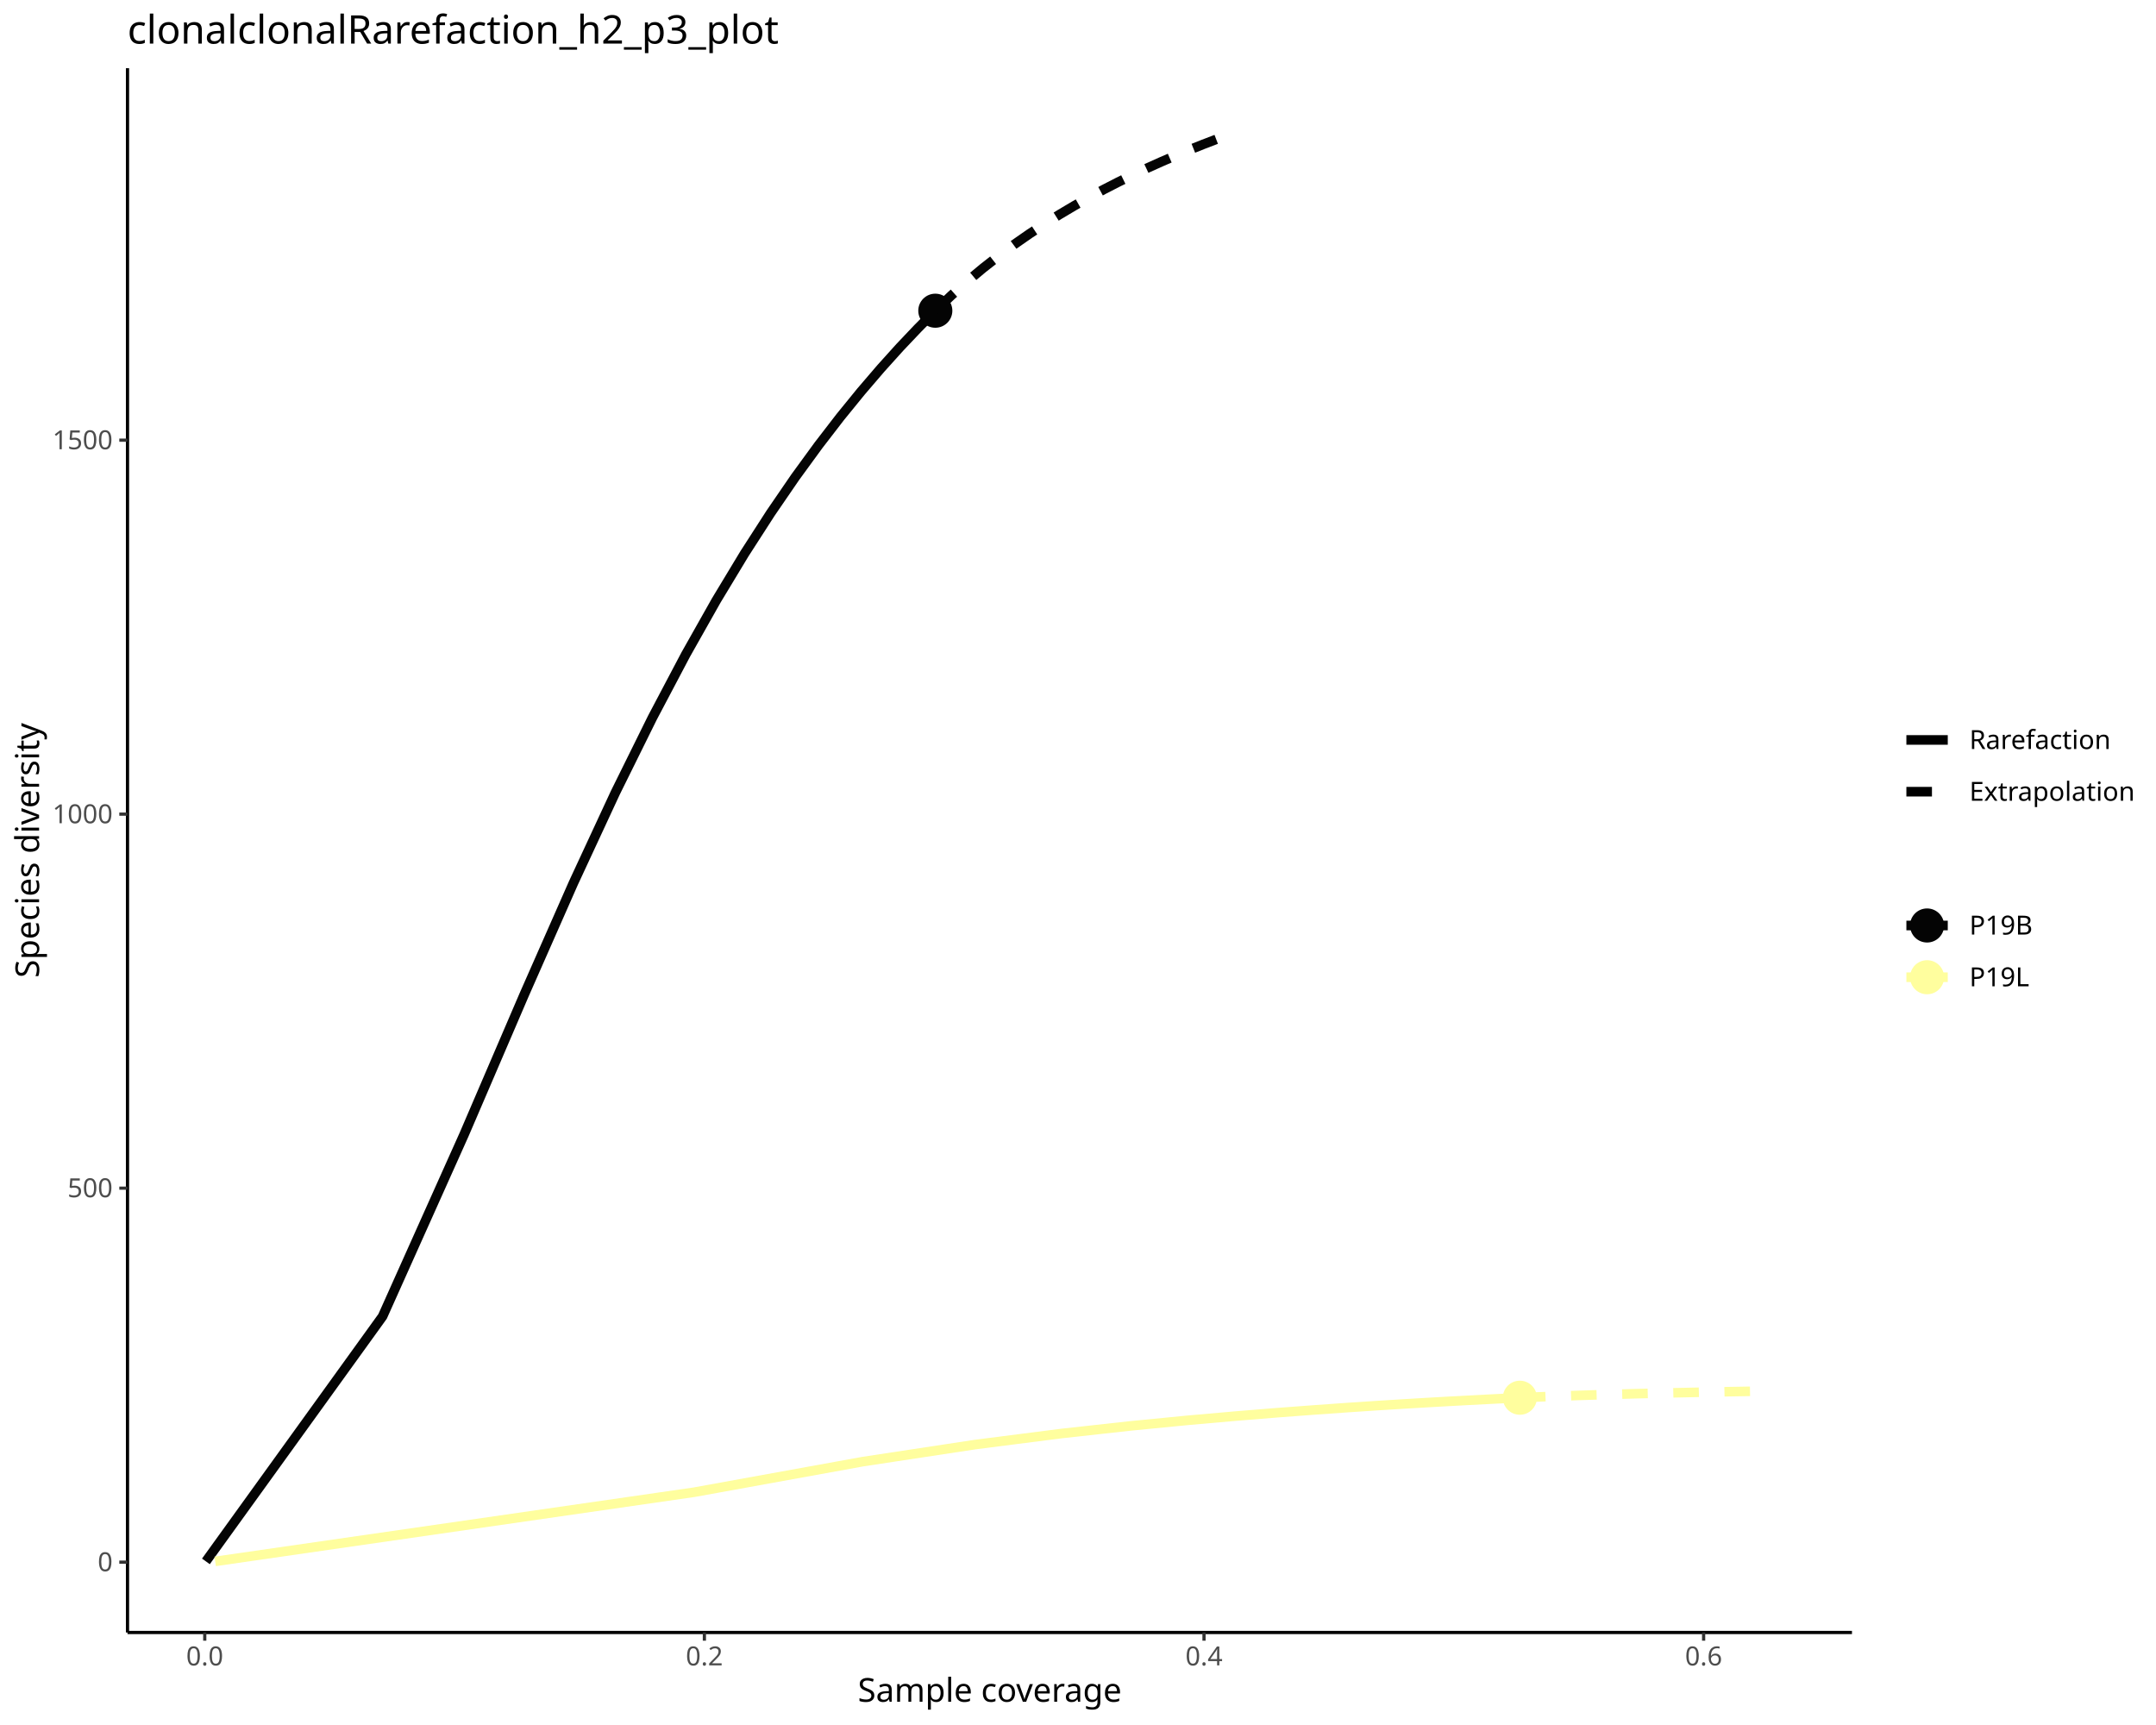
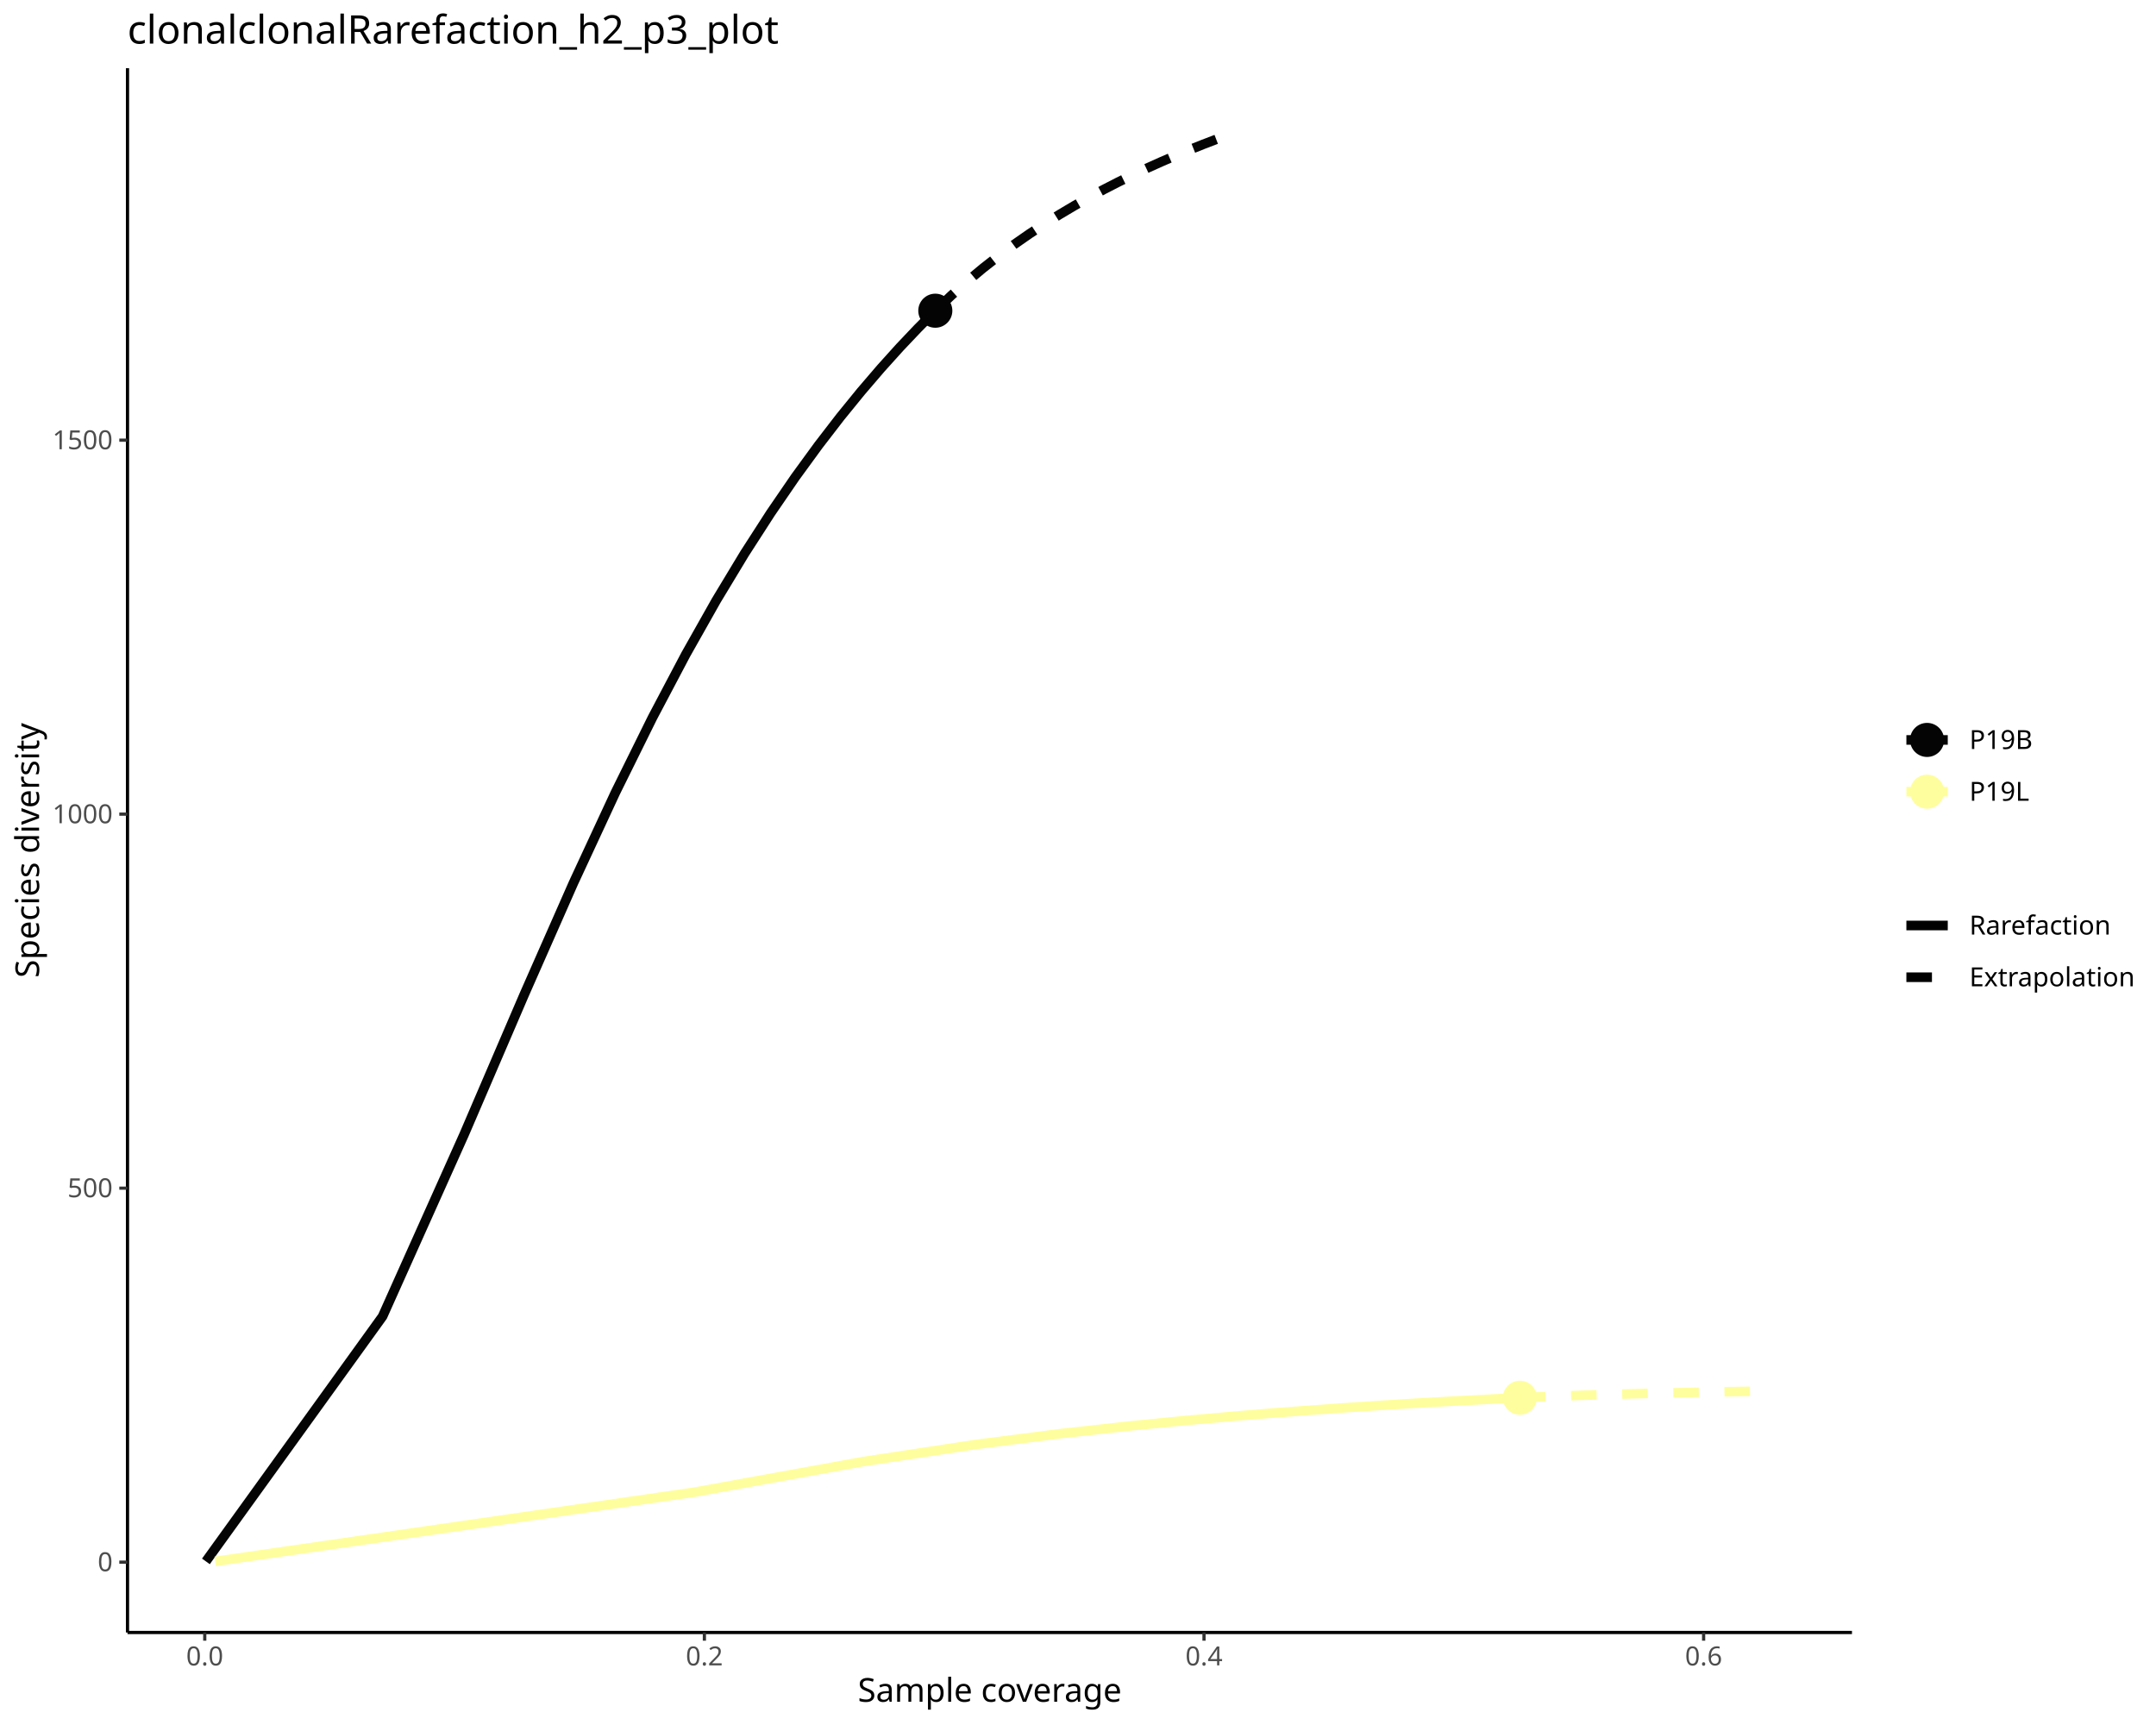
<svg xmlns="http://www.w3.org/2000/svg" class="svglite" data-engine-version="2.0" width="720.00pt" height="576.00pt" viewBox="0 0 720.00 576.00">
  <defs>
    <style type="text/css">
    .svglite line, .svglite polyline, .svglite polygon, .svglite path, .svglite rect, .svglite circle {
      fill: none;
      stroke: #000000;
      stroke-linecap: round;
      stroke-linejoin: round;
      stroke-miterlimit: 10.00;
    }
  </style>
  </defs>
  <rect width="100%" height="100%" style="stroke: none; fill: #FFFFFF;" />
  <defs>
    <clipPath id="cpMC4wMHw3MjAuMDB8MC4wMHw1NzYuMDA=">
      <rect x="0.00" y="0.00" width="720.00" height="576.00" />
    </clipPath>
  </defs>
  <g clip-path="url(#cpMC4wMHw3MjAuMDB8MC4wMHw1NzYuMDA=)">
    <rect x="0.00" y="0.00" width="720.00" height="576.00" style="stroke-width: 1.07; stroke: #FFFFFF; fill: #FFFFFF;" />
  </g>
  <defs>
    <clipPath id="cpNDIuNTh8NjE4LjQ3fDIyLjc4fDU0NS4xMQ==">
      <rect x="42.58" y="22.78" width="575.89" height="522.33" />
    </clipPath>
  </defs>
  <g clip-path="url(#cpNDIuNTh8NjE4LjQ3fDIyLjc4fDU0NS4xMQ==)">
    <rect x="42.58" y="22.78" width="575.89" height="522.33" style="stroke-width: 1.07; stroke: none; fill: #FFFFFF;" />
    <circle cx="312.35" cy="103.75" r="5.69" style="stroke-width: 0.71; stroke: none; fill: #040404;" />
    <circle cx="507.56" cy="466.72" r="5.69" style="stroke-width: 0.71; stroke: none; fill: #FFFE9E;" />
-     <polyline points="68.76,521.37 127.77,439.55 155.01,378.77 175.08,332.07 191.48,294.88 205.49,264.70 217.89,239.62 229.02,218.53 239.21,200.47 248.63,184.87 257.38,171.29 265.60,159.30 273.33,148.70 280.65,139.20 287.58,130.69 294.19,122.98 300.49,115.99 306.54,109.61 312.33,103.77 312.35,103.75 " style="stroke-width: 3.20; stroke: #040404; stroke-linecap: butt;" />
+     <polyline points="68.76,521.37 127.77,439.55 155.01,378.77 175.08,332.07 191.48,294.88 205.49,264.70 217.89,239.62 229.02,218.53 239.21,200.47 248.63,184.87 257.38,171.29 265.60,159.30 273.33,148.70 280.65,139.20 287.58,130.69 294.19,122.98 300.49,115.99 306.54,109.61 312.33,103.78 312.35,103.75 " style="stroke-width: 3.20; stroke: #040404; stroke-linecap: butt;" />
    <polyline points="71.87,521.37 231.82,498.27 288.12,488.06 325.65,482.36 354.41,478.68 377.40,476.14 396.64,474.26 412.85,472.83 426.92,471.69 439.14,470.78 449.99,470.01 459.61,469.37 468.32,468.83 476.18,468.36 483.42,467.95 490.06,467.59 496.28,467.27 502.05,466.98 507.52,466.72 507.56,466.72 " style="stroke-width: 3.20; stroke: #FFFE9E; stroke-linecap: butt;" />
    <polyline points="312.36,103.74 317.71,98.65 323.01,93.94 328.26,89.56 333.48,85.47 338.63,81.67 343.74,78.11 348.82,74.77 353.83,71.63 358.80,68.68 363.74,65.89 368.63,63.26 373.46,60.78 378.27,58.42 383.02,56.18 387.73,54.06 392.40,52.04 397.02,50.11 401.60,48.28 406.16,46.53 " style="stroke-width: 3.20; stroke: #040404; stroke-dasharray: 8.54,8.54; stroke-linecap: butt;" />
    <polyline points="507.59,466.72 512.56,466.50 517.50,466.30 522.34,466.12 527.16,465.95 531.88,465.80 536.57,465.65 541.18,465.52 545.75,465.39 550.24,465.28 554.71,465.17 559.08,465.07 563.43,464.98 567.70,464.89 571.94,464.80 576.10,464.72 580.23,464.65 584.29,464.58 588.32,464.51 592.30,464.44 " style="stroke-width: 3.20; stroke: #FFFE9E; stroke-dasharray: 8.54,8.54; stroke-linecap: butt;" />
  </g>
  <g clip-path="url(#cpMC4wMHw3MjAuMDB8MC4wMHw1NzYuMDA=)">
    <polyline points="42.58,545.11 42.58,22.78 " style="stroke-width: 1.07; stroke-linecap: butt;" />
    <text x="37.65" y="524.65" text-anchor="end" style="font-size: 8.80px; fill: #4D4D4D; font-family: sans;" textLength="4.89px" lengthAdjust="spacingAndGlyphs">0</text>
    <text x="37.65" y="399.77" text-anchor="end" style="font-size: 8.80px; fill: #4D4D4D; font-family: sans;" textLength="14.68px" lengthAdjust="spacingAndGlyphs">500</text>
    <text x="37.65" y="274.89" text-anchor="end" style="font-size: 8.80px; fill: #4D4D4D; font-family: sans;" textLength="19.58px" lengthAdjust="spacingAndGlyphs">1000</text>
    <text x="37.65" y="150.01" text-anchor="end" style="font-size: 8.80px; fill: #4D4D4D; font-family: sans;" textLength="19.58px" lengthAdjust="spacingAndGlyphs">1500</text>
    <polyline points="39.84,521.62 42.58,521.62 " style="stroke-width: 1.07; stroke: #333333; stroke-linecap: butt;" />
    <polyline points="39.84,396.74 42.58,396.74 " style="stroke-width: 1.07; stroke: #333333; stroke-linecap: butt;" />
    <polyline points="39.84,271.86 42.58,271.86 " style="stroke-width: 1.07; stroke: #333333; stroke-linecap: butt;" />
    <polyline points="39.84,146.98 42.58,146.98 " style="stroke-width: 1.07; stroke: #333333; stroke-linecap: butt;" />
    <polyline points="42.58,545.11 618.47,545.11 " style="stroke-width: 1.07; stroke-linecap: butt;" />
    <polyline points="68.38,547.85 68.38,545.11 " style="stroke-width: 1.07; stroke: #333333; stroke-linecap: butt;" />
    <polyline points="235.23,547.85 235.23,545.11 " style="stroke-width: 1.07; stroke: #333333; stroke-linecap: butt;" />
    <polyline points="402.08,547.85 402.08,545.11 " style="stroke-width: 1.07; stroke: #333333; stroke-linecap: butt;" />
    <polyline points="568.93,547.85 568.93,545.11 " style="stroke-width: 1.07; stroke: #333333; stroke-linecap: butt;" />
    <text x="68.38" y="556.10" text-anchor="middle" style="font-size: 8.80px; fill: #4D4D4D; font-family: sans;" textLength="12.23px" lengthAdjust="spacingAndGlyphs">0.0</text>
    <text x="235.23" y="556.10" text-anchor="middle" style="font-size: 8.80px; fill: #4D4D4D; font-family: sans;" textLength="12.23px" lengthAdjust="spacingAndGlyphs">0.2</text>
    <text x="402.08" y="556.10" text-anchor="middle" style="font-size: 8.80px; fill: #4D4D4D; font-family: sans;" textLength="12.23px" lengthAdjust="spacingAndGlyphs">0.4</text>
    <text x="568.93" y="556.10" text-anchor="middle" style="font-size: 8.80px; fill: #4D4D4D; font-family: sans;" textLength="12.23px" lengthAdjust="spacingAndGlyphs">0.6</text>
    <text x="330.53" y="568.24" text-anchor="middle" style="font-size: 11.00px; font-family: sans;" textLength="85.62px" lengthAdjust="spacingAndGlyphs">Sample coverage</text>
    <text transform="translate(13.05,283.95) rotate(-90)" text-anchor="middle" style="font-size: 11.00px; font-family: sans;" textLength="82.55px" lengthAdjust="spacingAndGlyphs">Species diversity</text>
-     <rect x="629.43" y="227.47" width="85.09" height="51.00" style="stroke-width: 1.07; stroke: none; fill: #FFFFFF;" />
-     <line x1="636.64" y1="247.07" x2="650.46" y2="247.07" style="stroke-width: 3.20; stroke-linecap: butt;" />
-     <line x1="636.64" y1="264.35" x2="650.46" y2="264.35" style="stroke-width: 3.20; stroke-dasharray: 8.54,8.54; stroke-linecap: butt;" />
-     <text x="657.67" y="250.10" style="font-size: 8.80px; font-family: sans;" textLength="45.01px" lengthAdjust="spacingAndGlyphs">Rarefaction</text>
-     <text x="657.67" y="267.38" style="font-size: 8.80px; font-family: sans;" textLength="51.37px" lengthAdjust="spacingAndGlyphs">Extrapolation</text>
-     <rect x="629.43" y="289.43" width="55.25" height="51.00" style="stroke-width: 1.07; stroke: none; fill: #FFFFFF;" />
-     <circle cx="643.55" cy="309.03" r="5.69" style="stroke-width: 0.71; stroke: none; fill: #040404;" />
-     <line x1="636.64" y1="309.03" x2="650.46" y2="309.03" style="stroke-width: 3.20; stroke: #040404; stroke-linecap: butt;" />
-     <circle cx="643.55" cy="326.31" r="5.69" style="stroke-width: 0.71; stroke: none; fill: #FFFE9E;" />
-     <line x1="636.64" y1="326.31" x2="650.46" y2="326.31" style="stroke-width: 3.20; stroke: #FFFE9E; stroke-linecap: butt;" />
-     <text x="657.67" y="312.05" style="font-size: 8.80px; font-family: sans;" textLength="21.53px" lengthAdjust="spacingAndGlyphs">P19B</text>
-     <text x="657.67" y="329.33" style="font-size: 8.80px; font-family: sans;" textLength="20.56px" lengthAdjust="spacingAndGlyphs">P19L</text>
+     <rect x="629.43" y="227.47" width="55.25" height="51.00" style="stroke-width: 1.07; stroke: none; fill: #FFFFFF;" />
+     <circle cx="643.55" cy="247.07" r="5.69" style="stroke-width: 0.71; stroke: none; fill: #040404;" />
+     <line x1="636.64" y1="247.07" x2="650.46" y2="247.07" style="stroke-width: 3.20; stroke: #040404; stroke-linecap: butt;" />
+     <circle cx="643.55" cy="264.35" r="5.69" style="stroke-width: 0.71; stroke: none; fill: #FFFE9E;" />
+     <line x1="636.64" y1="264.35" x2="650.46" y2="264.35" style="stroke-width: 3.20; stroke: #FFFE9E; stroke-linecap: butt;" />
+     <text x="657.67" y="250.10" style="font-size: 8.80px; font-family: sans;" textLength="21.53px" lengthAdjust="spacingAndGlyphs">P19B</text>
+     <text x="657.67" y="267.38" style="font-size: 8.80px; font-family: sans;" textLength="20.56px" lengthAdjust="spacingAndGlyphs">P19L</text>
+     <rect x="629.43" y="289.43" width="85.09" height="51.00" style="stroke-width: 1.07; stroke: none; fill: #FFFFFF;" />
+     <line x1="636.64" y1="309.03" x2="650.46" y2="309.03" style="stroke-width: 3.20; stroke-linecap: butt;" />
+     <line x1="636.64" y1="326.31" x2="650.46" y2="326.31" style="stroke-width: 3.20; stroke-dasharray: 8.54,8.54; stroke-linecap: butt;" />
+     <text x="657.67" y="312.05" style="font-size: 8.80px; font-family: sans;" textLength="45.01px" lengthAdjust="spacingAndGlyphs">Rarefaction</text>
+     <text x="657.67" y="329.33" style="font-size: 8.80px; font-family: sans;" textLength="51.37px" lengthAdjust="spacingAndGlyphs">Extrapolation</text>
    <text x="42.58" y="14.56" style="font-size: 13.20px; font-family: sans;" textLength="209.17px" lengthAdjust="spacingAndGlyphs">clonalclonalRarefaction_h2_p3_plot</text>
  </g>
</svg>
